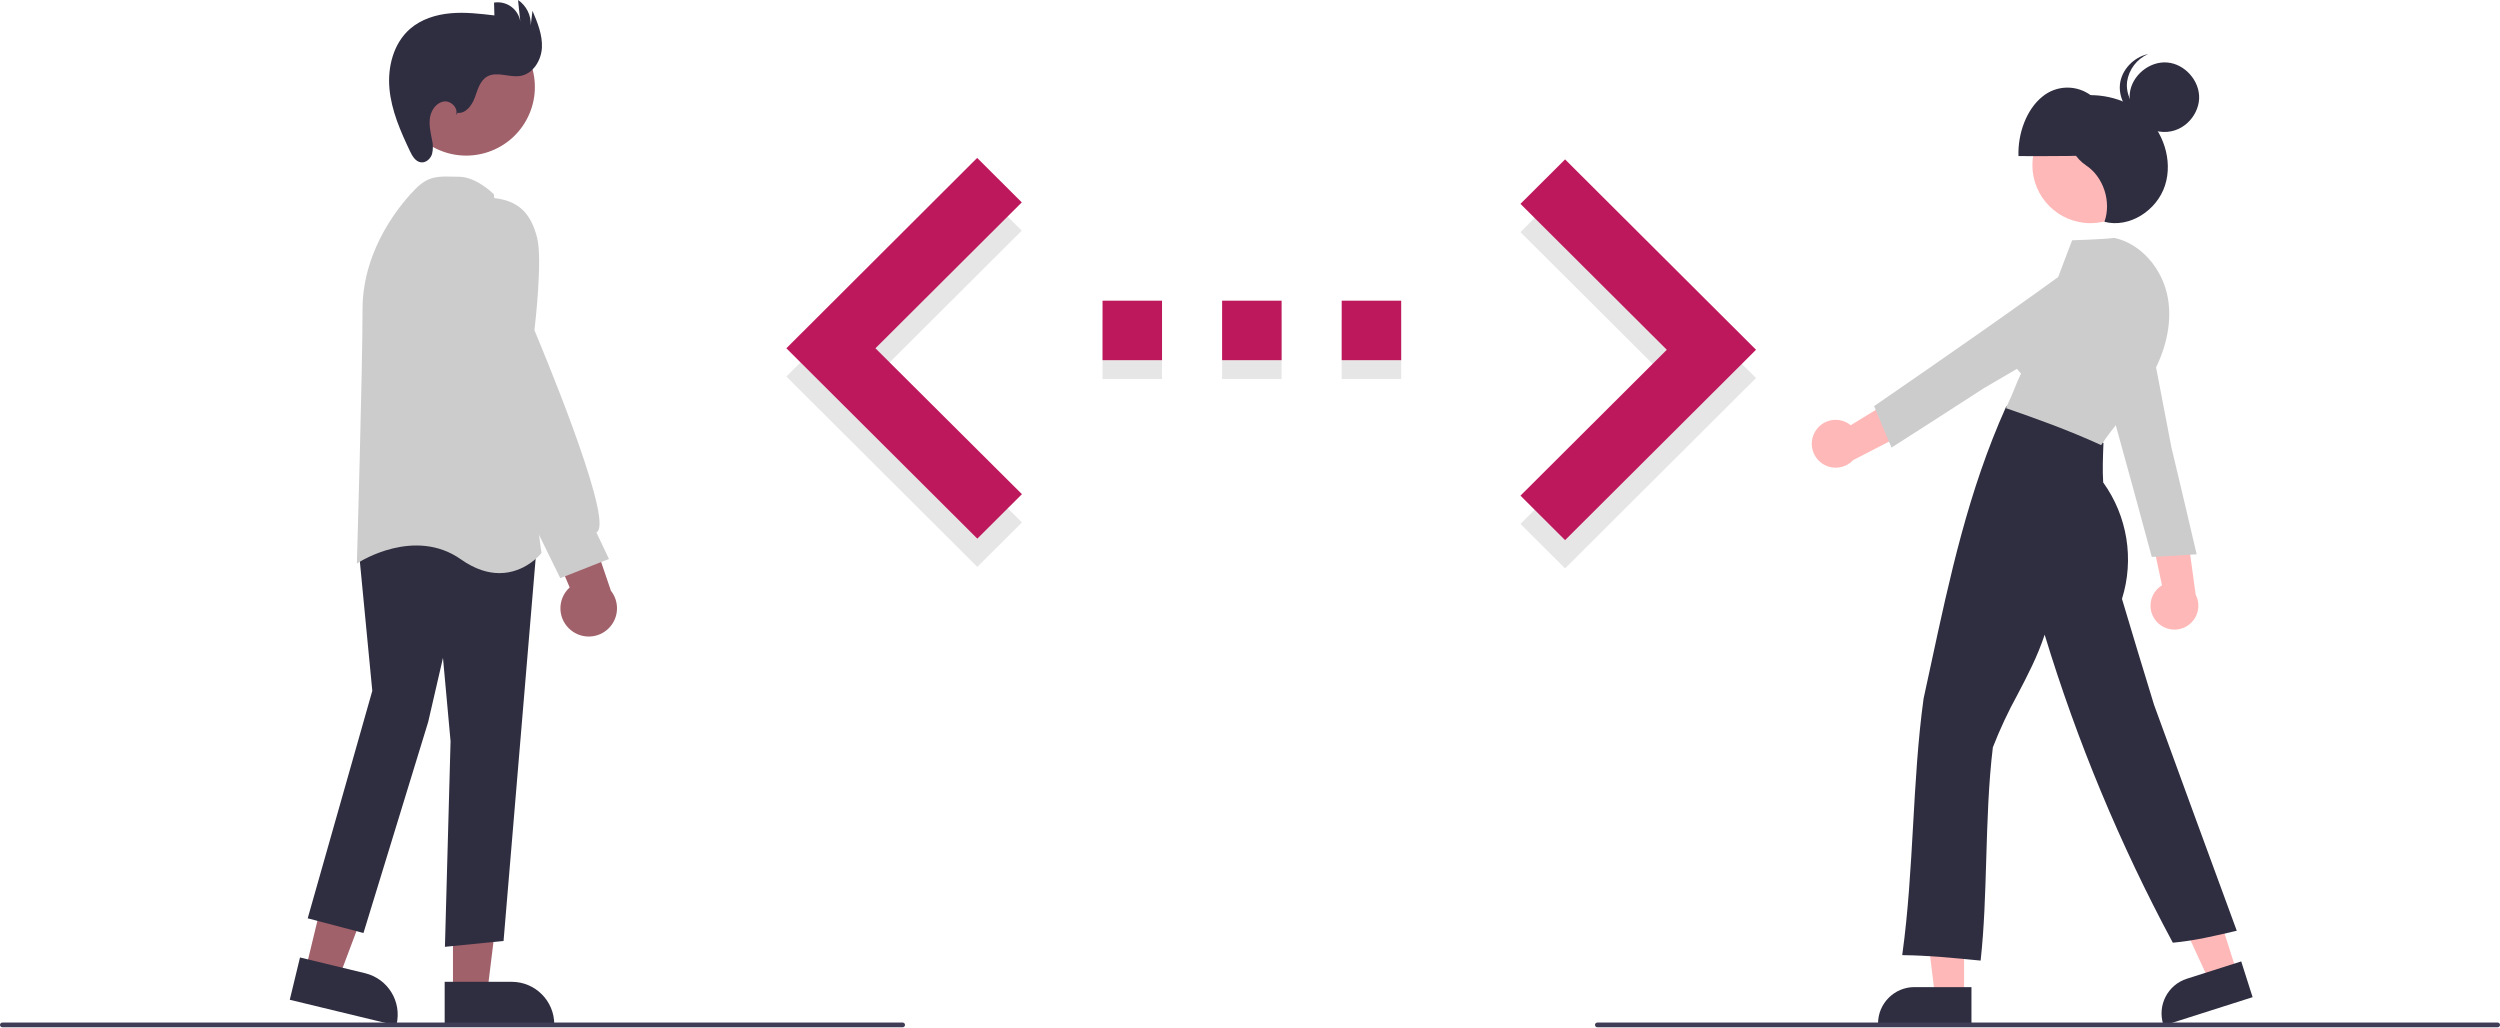
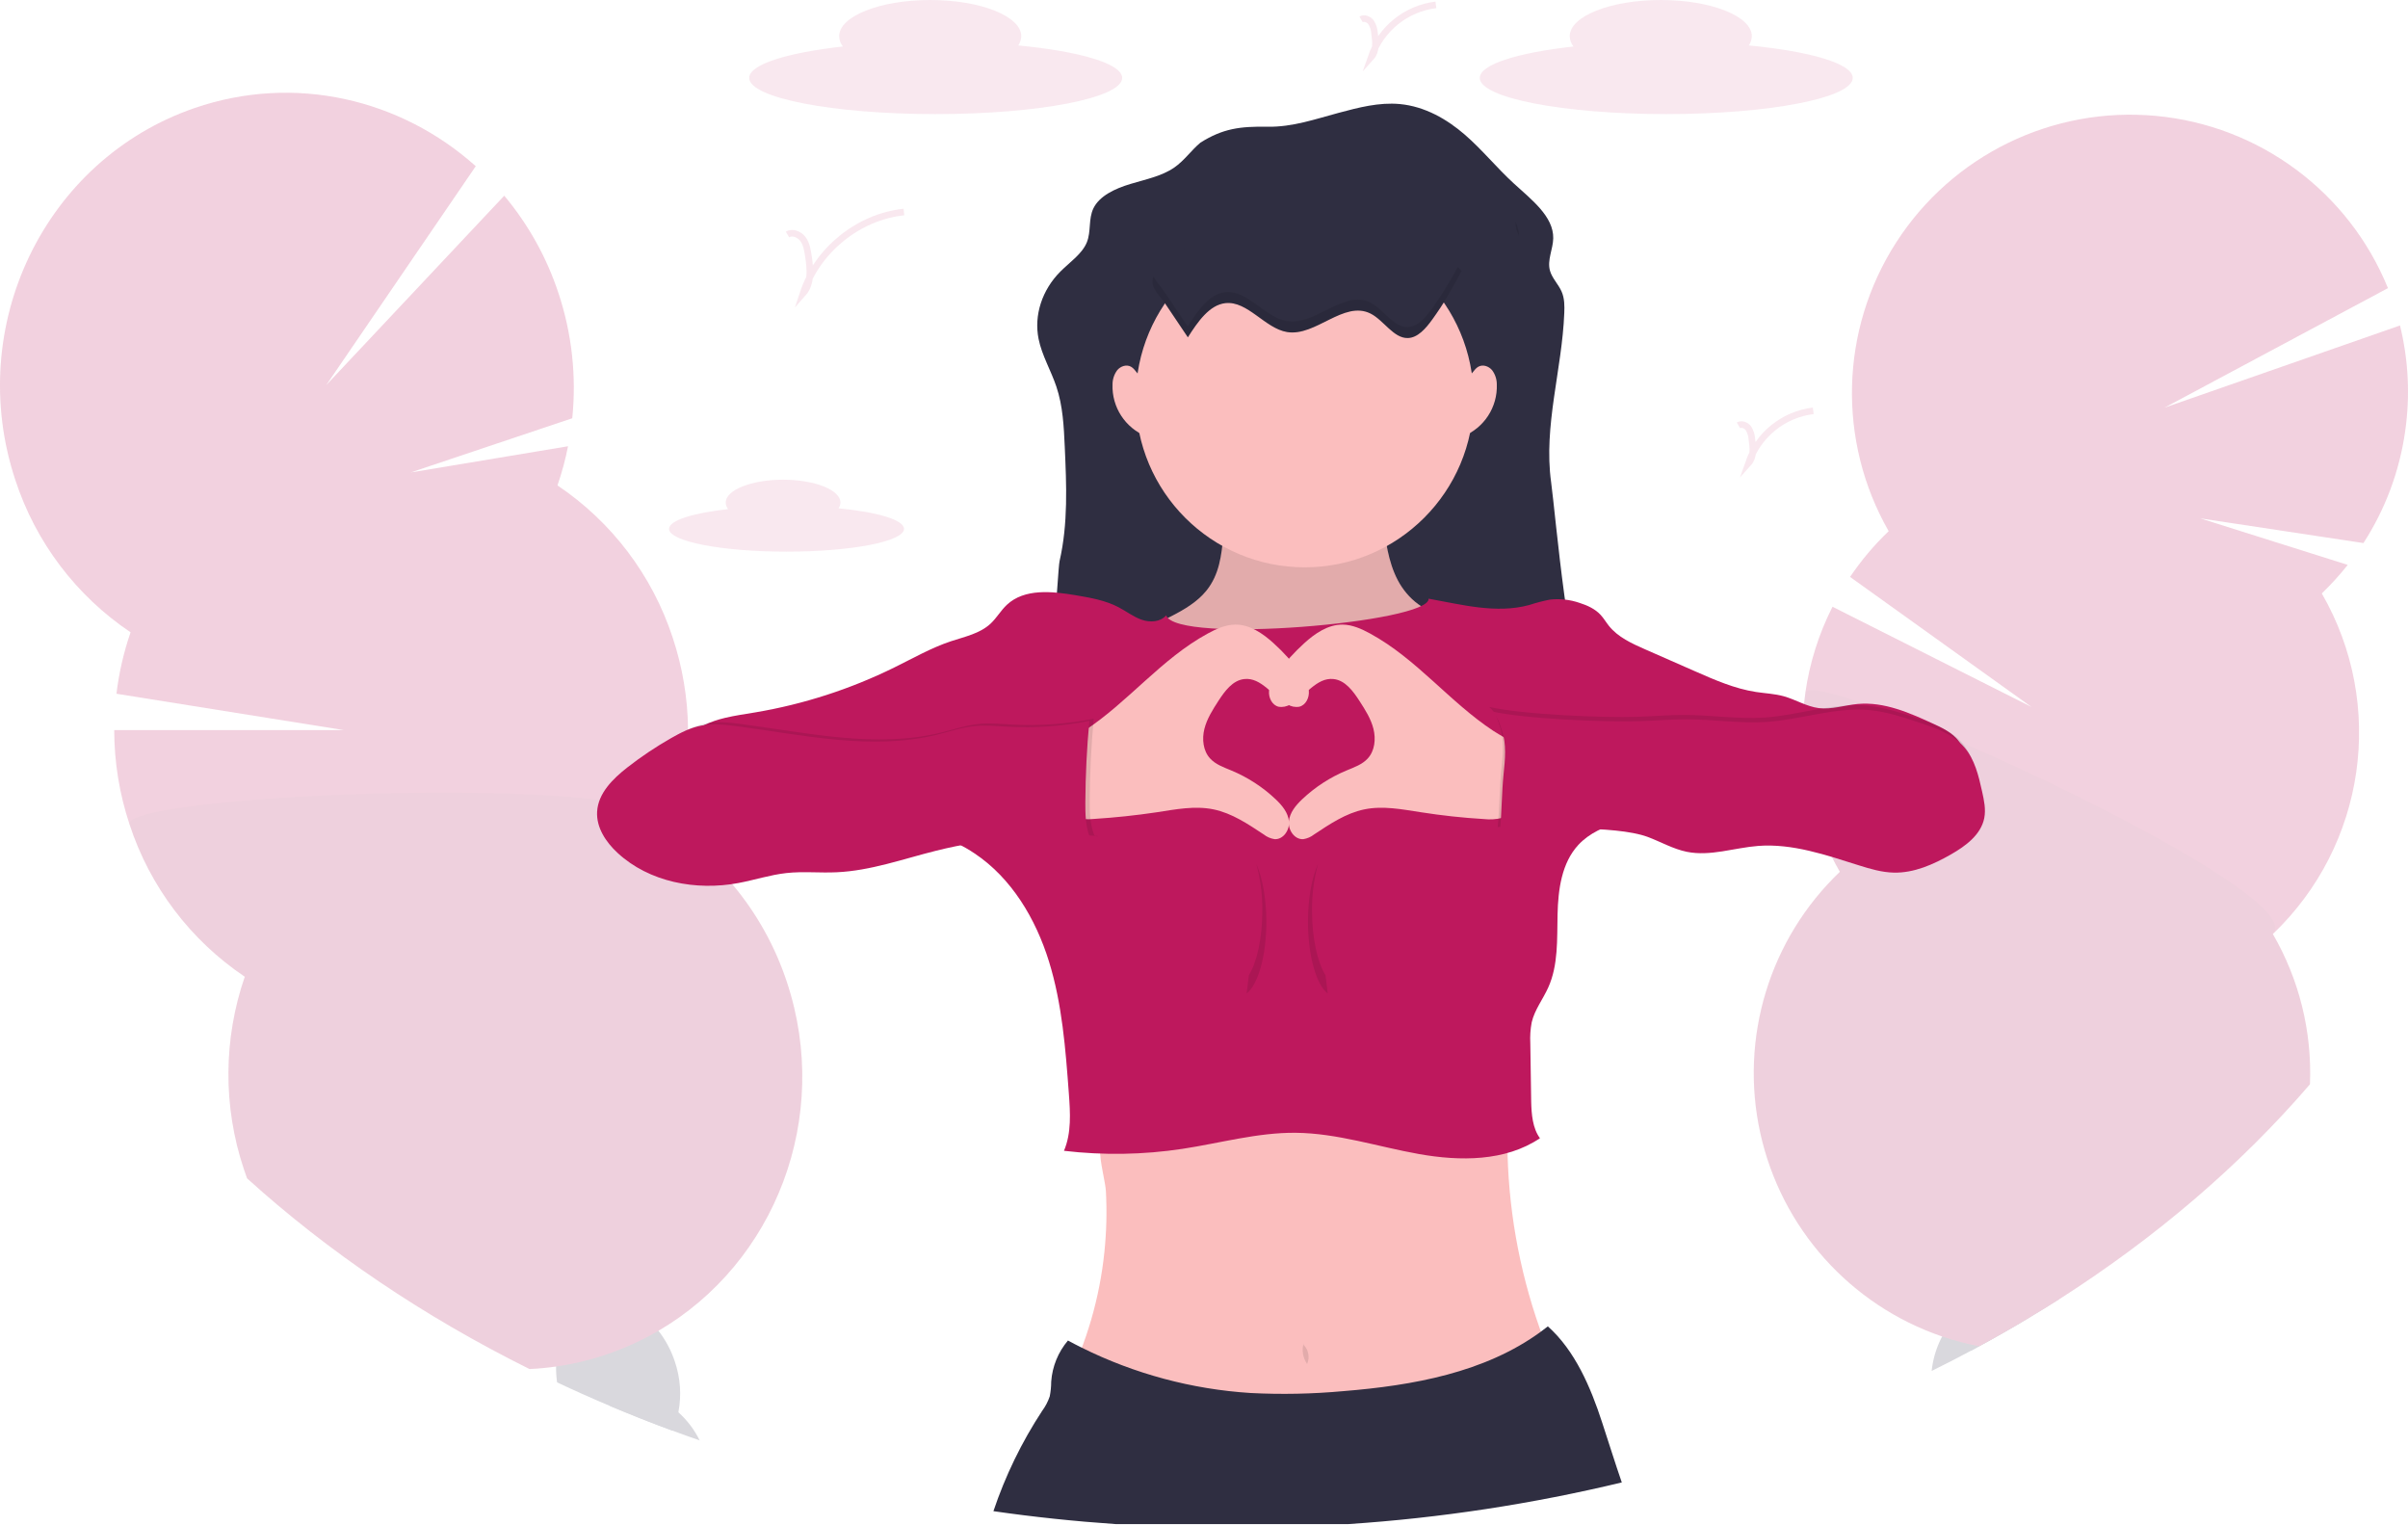
- <svg xmlns="http://www.w3.org/2000/svg" id="f9ae55aa-a8fc-493f-a8cf-427e7f8bb0a0" data-name="Layer 1" width="1058" height="434.745" viewBox="0 0 1058 434.745">
-   <polygon points="643.457 221.721 705.39 159.977 643.457 98.233 662.339 79.414 743.154 159.977 662.339 240.54 643.457 221.721 643.457 221.721" fill="#e6e6e6" style="isolation:isolate" />
-   <rect x="466.595" y="135.207" width="25.176" height="25.176" fill="#e6e6e6" style="isolation:isolate" />
-   <rect x="567.803" y="135.207" width="25.176" height="25.176" fill="#e6e6e6" style="isolation:isolate" />
-   <rect x="517.199" y="135.207" width="25.176" height="25.176" fill="#e6e6e6" style="isolation:isolate" />
-   <polygon points="432.482 221.092 370.486 159.348 432.419 97.604 413.537 78.785 332.785 159.348 413.6 239.911 432.482 221.092" fill="#e6e6e6" style="isolation:isolate" />
-   <polygon points="643.457 209.763 705.39 148.019 643.457 86.274 662.339 67.455 743.154 148.019 662.339 228.582 643.457 209.763 643.457 209.763" fill="#be185d" />
-   <path d="M537.595,385.051h25.176v-25.176H537.595Zm126.384-25.176h-25.176v25.176h25.176Zm-75.78,25.176h25.176v-25.176h-25.176Z" transform="translate(-71 -232.6273)" fill="#be185d" />
-   <polygon points="432.482 209.133 370.486 147.389 432.419 85.645 413.537 66.826 332.785 147.389 413.6 227.952 432.482 209.133" fill="#be185d" />
-   <polygon points="129.305 410.449 143.399 413.856 163.248 361.117 142.447 356.088 129.305 410.449" fill="#a0616a" />
-   <path d="M193.632,655.732l4.328-17.902,27.574,6.666a18.032,18.032,0,0,1,13.275,21.74l-.095.394Z" transform="translate(-71 -232.6273)" fill="#2f2e41" />
-   <polygon points="191.696 420.05 206.196 420.049 213.093 364.122 191.694 364.123 191.696 420.05" fill="#a0616a" />
-   <path d="M259.183,648.129l28.369-.001h.001A18.012,18.012,0,0,1,305.565,666.139v.406l-46.381.002Z" transform="translate(-71 -232.6273)" fill="#2f2e41" />
-   <path d="M259.294,633.325l2.384-87.007-3.211-35.281-6.266,27.151-27.379,89.285L201.218,621.261l27.336-96.27-5.937-61.748,17.058-10.965.23.042,58.279,10.742L284.105,630.844Z" transform="translate(-71 -232.6273)" fill="#2f2e41" />
-   <path d="M282.359,475.175c-4.693,0-10.182-1.512-16.292-5.825-19.551-13.798-42.863,1.045-43.096,1.195l-.947.616.033-1.128c.024-.804,2.365-80.712,2.365-106.425,0-26.565,17.332-45.962,22.644-51.274,5.214-5.215,9.601-5.099,15.155-4.955.957.024,1.954.051,3.004.051,7.258,0,14.314,6.973,14.61,7.269l.142.142.026.199,20.139,151.631-.154.195C299.895,466.986,293.282,475.175,282.359,475.175Z" transform="translate(-71 -232.6273)" fill="#ccc" />
-   <circle cx="268.308" cy="269.431" r="29.048" transform="translate(-167.8019 142.9959) rotate(-61.3368)" fill="#a0616a" />
-   <path d="M312.775,499.454a11.893,11.893,0,0,1-.69-18.223L295.589,442.32l21.599,3.975,12.354,36.341a11.957,11.957,0,0,1-16.767,16.818Z" transform="translate(-71 -232.6273)" fill="#a0616a" />
-   <path d="M308.103,477.304l-29.807-60.807-13.07-45.766.01-39.758c.029-.157,3.102-15.622,14.49-14.553,10.327,1,15.888,6.05,18.597,16.884,2.301,9.204-.846,36.51-1.151,39.086,1.998,4.738,31.976,76.164,27.013,84.766a2.184,2.184,0,0,1-.785.813l5.312,11.215Z" transform="translate(-71 -232.6273)" fill="#ccc" />
-   <path d="M264.593,280.374c3.482.453,6.109-3.11,7.327-6.403s2.147-7.128,5.174-8.907c4.136-2.43,9.428.493,14.158-.309,5.342-.906,8.815-6.567,9.087-11.978s-1.881-10.615-3.994-15.604l-.738,6.2a12.295,12.295,0,0,0-5.373-10.747l.951,9.098a9.656,9.656,0,0,0-11.108-7.99l.15,5.421c-6.17-.734-12.393-1.468-18.581-.909s-12.419,2.517-17.109,6.592c-7.015,6.096-9.577,16.133-8.717,25.387s4.68,17.947,8.661,26.345c1.002,2.113,2.387,4.497,4.71,4.766,2.087.242,3.997-1.503,4.645-3.501a12.69,12.69,0,0,0-.056-6.234c-.587-3.119-1.327-6.307-.775-9.433s2.8-6.214,5.951-6.597,6.375,3.218,4.86,6.007Z" transform="translate(-71 -232.6273)" fill="#2f2e41" />
-   <path d="M983.591,495.58a10.056,10.056,0,0,1,2.359-15.238l-7.434-34.953,17.29,6.774,4.409,32.153a10.11,10.11,0,0,1-16.623,11.263Z" transform="translate(-71 -232.6273)" fill="#ffb8b8" />
-   <path d="M981.628,468.308l-.093-.343c-9.347-34.571-19.008-70.308-30.804-109.219l-.077-.255.26-.152c6.575-3.837,16.457-3.581,22.986.594a17.15,17.15,0,0,1,7.444,18.191l8.603,44.857c3.498,14.663,7.118,29.84,10.577,44.806l.098.424-.536.034c-6.299.401-12.807.815-18.021,1.044Z" transform="translate(-71 -232.6273)" fill="#ccc" />
-   <polygon points="831.194 421.744 818.934 421.744 813.1 374.457 831.194 374.457 831.194 421.744" fill="#ffb8b8" />
-   <path d="M905.321,666.256H865.79v-.5a15.404,15.404,0,0,1,15.387-15.387h24.144Z" transform="translate(-71 -232.6273)" fill="#2f2e41" />
-   <polygon points="946.719 411.631 935.037 415.353 915.121 372.069 932.362 366.575 946.719 411.631" fill="#ffb8b8" />
-   <path d="M986.641,666.634l-.152-.477a15.404,15.404,0,0,1,9.989-19.332l23.004-7.33,4.823,15.137Z" transform="translate(-71 -232.6273)" fill="#2f2e41" />
-   <circle cx="884.667" cy="69.876" r="24.561" fill="#ffb8b8" />
-   <path d="M966.694,297.952c.14-9.906-4.006-19.717-10.417-24.65a16.649,16.649,0,0,0-21.132.373c-6.311,5.157-10.263,15.112-9.928,25.009C939.358,298.725,953.499,298.765,966.694,297.952Z" transform="translate(-71 -232.6273)" fill="#2f2e41" />
-   <path d="M909.193,639.15l-.492-.048c-10.666-1.047-21.695-2.128-32.118-2.252l-.567-.007.077-.562c2.469-17.886,3.516-36.479,4.529-54.462 1-17.756,2.033-36.116,4.441-53.553,1.019-4.669,2.011-9.283,3-13.88,8.186-38.043,15.917-73.977,31.877-109.546l.151-.336.365.044c14.974,1.812,29.363,7.275,40.515,15.383l.216.157-.011.267c-.215,5.525-.438,11.236-.108,16.439a55.797,55.797,0,0,1,7.954,49.283c4.391,14.675,8.931,29.845,13.563,44.81,11.249,30.838,22.888,62.751,34.82,95.101l.196.53-.551.129c-8.585,2.016-17.44,4.094-26.177,4.9l-.33.03-.157-.292A712.851,712.851,0,0,1,936.3,501.23c-2.981,9.092-7.276,17.299-11.437,25.249A189.022,189.022,0,0,0,914.381,548.881c-1.842,15.121-2.33,31.504-2.802,47.347-.447,14.979-.868,29.128-2.331,42.432Z" transform="translate(-71 -232.6273)" fill="#2f2e41" />
-   <path d="M947.282,273.756c10.646-2.294,22.422-.112,30.783,7.071s12.606,19.609,9.172,30.266-15.096,18.155-25.64,15.403c3.02-8.512-.379-18.963-7.762-23.867C945.078,296.815,942.668,282.933,947.282,273.756Z" transform="translate(-71 -232.6273)" fill="#2f2e41" />
-   <path d="M960.207,420.999l-.389-.177c-13.581-6.196-26.898-10.951-39.376-15.289l-.383-.083-.001-1.109.248.086c.052-.115.111-.246.17-.376.17-.377.287-.634.386-.804l-.003-.001c1.04-2.12,1.867-4.168,2.667-6.149.825-2.044,1.677-4.155,2.778-6.389a19.356,19.356,0,0,1-4.276-20.829c2.756-6.533,9.784-11.621,17.168-12.465,2.706-7.449,8.735-23.1,8.735-23.1s12.678-.348,17.777-.995l.086-.011.084.019c11.131,2.439,20.424,12.972,22.598,25.614,1.835,10.67-.952,22.875-7.847,34.366a148.04,148.04,0,0,1-11.709,16.089c-3.106,3.884-6.04,7.552-8.476,11.246Z" transform="translate(-71 -232.6273)" fill="#ccc" />
-   <path d="M984.292,290.493v0Z" transform="translate(-71 -232.6273)" fill="#2f2e41" />
-   <path d="M984.791,288.311c-7.452-1.112-13.304-8.73-12.457-16.218s8.253-13.605,15.765-13.025,13.89,7.764,13.576,15.293S994.306,289.731,984.791,288.311Z" transform="translate(-71 -232.6273)" fill="#2f2e41" />
-   <path d="M983.627,283.456c-7.452-1.112-13.304-8.73-12.457-16.218a15.241,15.241,0,0,1,8.882-11.734c-6.01,1.315-11.182,6.552-11.882,12.734-.847,7.487,5.004,15.105,12.457,16.218a14.208,14.208,0,0,0,8.172-1.143A14.504,14.504,0,0,1,983.627,283.456Z" transform="translate(-71 -232.6273)" fill="#2f2e41" />
-   <path d="M839.069,415.433a10.056,10.056,0,0,1,15.153-2.853l30.479-18.655-.626,18.559-28.847,14.87a10.11,10.11,0,0,1-16.158-11.921Z" transform="translate(-71 -232.6273)" fill="#ffb8b8" />
-   <path d="M864.128,404.495l.293-.202c29.481-20.331,59.957-41.348,92.715-65.434l.215-.158.23.195c5.808,4.921,8.86,14.323,7.099,21.87A17.15,17.15,0,0,1,950.008,373.846l-39.428,23.057c-12.66,8.183-25.764,16.653-38.721,24.902l-.367.234-.211-.494c-2.477-5.806-5.036-11.804-6.988-16.644Z" transform="translate(-71 -232.6273)" fill="#ccc" />
-   <path d="M453,667.373H72a1,1,0,0,1,0-2H453a1,1,0,1,1,0,2Z" transform="translate(-71 -232.6273)" fill="#3f3d56" />
-   <path d="M1128,667.373H747a1,1,0,0,1,0-2h381a1,1,0,0,1,0,2Z" transform="translate(-71 -232.6273)" fill="#3f3d56" />
+ <svg xmlns="http://www.w3.org/2000/svg" id="b762e2c5-0937-4f80-86de-8fcef6019b76" data-name="Layer 1" width="1097.59" height="694.62" viewBox="0 0 1097.59 694.62">
+   <g opacity="0.2">
+     <path d="M976.46,703q-11.34,6.83-23.13,13.23c-1.22.66-2.44,1.32-3.66,2q-8.86,4.75-18,9.24.07-.72.18-1.44a43.59,43.59,0,0,1,4.58-14.22,35.82,35.82,0,0,1,3.9-6c5.95-7.43,14.21-11.58,22.65-10.37A22,22,0,0,1,976.46,703Z" transform="translate(-51.21 -102.69)" fill="#3f3d56" />
+     <path d="M990.32,691.63c-.15,1.07-.34,2.12-.57,3.16Q983.2,699,976.46,703q-11.34,6.83-23.13,13.23c-1.22.66-2.44,1.32-3.66,2a24.36,24.36,0,0,1-4-3.69,31,31,0,0,1-5.31-8.69,43.32,43.32,0,0,1,6-41.93c6-7.43,14.21-11.58,22.65-10.37s15.2,7.52,18.82,16.32A41.79,41.79,0,0,1,990.32,691.63Z" transform="translate(-51.21 -102.69)" fill="#3f3d56" />
+     <ellipse cx="970.13" cy="645.93" rx="34.66" ry="26.48" transform="translate(141.57 1411.63) rotate(-81.82)" fill="#3f3d56" />
+     <path d="M1147.49,299.34a126.31,126.31,0,0,1-19,50.84l-74.4-11.26,67.24,21.21a128.68,128.68,0,0,1-11.83,13,126.84,126.84,0,0,1-22.3,155.22,126.22,126.22,0,0,1,16.91,68.48c-31.63,36.81-70.22,69.83-114.33,98Q983.2,699,976.46,703q-11.34,6.83-23.13,13.23c-2.59-.5-5.14-1.07-7.66-1.73-3.13-.79-6.2-1.71-9.21-2.73A126.83,126.83,0,0,1,889.84,500q-1.92-3.31-3.63-6.73h0c-.34-.66-.66-1.32-1-2a126.22,126.22,0,0,1-12.2-61.9l.15-2.21c.09-1.19.2-2.39.32-3.58.18-1.68.39-3.37.63-5.06l0-.16a125.93,125.93,0,0,1,12.38-39.15l90.71,45.68-82.71-59.28a127,127,0,0,1,17.6-20.84A126.83,126.83,0,1,1,1139.66,234l-101.87,54.49,107.36-37.47A126.47,126.47,0,0,1,1147.49,299.34Z" transform="translate(-51.21 -102.69)" fill="#be185d" />
+     <path d="M1104.08,596.79c-31.63,36.81-70.22,69.83-114.33,98Q983.2,699,976.46,703q-11.34,6.83-23.13,13.23c-2.59-.5-5.14-1.07-7.66-1.73-3.13-.79-6.2-1.71-9.21-2.73A126.83,126.83,0,0,1,889.84,500q-1.92-3.31-3.63-6.73h0c-.34-.66-.66-1.32-1-2a126.22,126.22,0,0,1-12.2-61.9l.15-2.21c.09-1.19.2-2.39.32-3.58.18-1.68.39-3.37.63-5.06l0-.16c.78-2.7,11.1-.43,26.82,5h0l3.32,1.18c3.48,1.25,7.19,2.63,11.09,4.14h0c8.51,3.28,17.91,7.15,27.83,11.43h0l.65.28h0l1.38.6h0c66.7,28.92,154.44,75.32,141.86,87.3A126.22,126.22,0,0,1,1104.08,596.79Z" transform="translate(-51.21 -102.69)" opacity="0.1" />
+   </g>
+   <g opacity="0.2">
+     <path d="M370.12,759.12q-6.3-2.18-12.51-4.48-14.46-5.32-28.47-11.25a20.79,20.79,0,0,1,6.35-3.52c8.33-2.86,17.48-.13,24.93,6.45A42.3,42.3,0,0,1,370.12,759.12Z" transform="translate(-51.21 -102.69)" fill="#3f3d56" />
+     <path d="M360.42,746.32a33.41,33.41,0,0,1-2.81,8.32q-14.46-5.32-28.47-11.25-12.19-5.13-24-10.71a45.51,45.51,0,0,1-.46-7.21,40.42,40.42,0,0,1,.8-7.48c2-9.83,7.66-17.66,16-20.52s17.48-.13,24.93,6.46a39.43,39.43,0,0,1,4.94,5.26,46.59,46.59,0,0,1,7.48,14.08A45.05,45.05,0,0,1,360.42,746.32Z" transform="translate(-51.21 -102.69)" fill="#3f3d56" />
+     <ellipse cx="318.87" cy="689.76" rx="27.32" ry="36.55" transform="translate(-244.25 25.48) rotate(-17.54)" fill="#3f3d56" />
+     <ellipse cx="304.81" cy="647.35" rx="27.32" ry="36.55" transform="matrix(0.95, -0.3, 0.3, 0.95, -232.13, 19.27)" fill="#3f3d56" />
+     <path d="M351.3,709.19q-4.17,2.44-8.56,4.57a129.57,129.57,0,0,1-14.53,6,127.24,127.24,0,0,1-13.81,3.91q-4.87,1.1-9.75,1.79-6.06.87-12.09,1.14c-48.32-24-91.7-53.36-128.72-86.89-.53-1.42-1-2.85-1.51-4.3a136.3,136.3,0,0,1,.46-87.6,133.67,133.67,0,0,1-52.52-69.38,136.77,136.77,0,0,1-7-43H208L104.29,418.85a136,136,0,0,1,6.44-28,133.61,133.61,0,0,1-52.52-69.37c-23.26-70.11,13.31-146,81.68-169.54,45.77-15.74,94.18-4,128.17,26.5l-68.15,99.76,81.14-86.32a135,135,0,0,1,24.72,44.42,136.59,136.59,0,0,1,6.28,57L238.42,318l71.7-11.93a135.2,135.2,0,0,1-4.81,17.84,133.65,133.65,0,0,1,52.52,69.37,136.8,136.8,0,0,1,7,41.84v.11c0,1.1,0,2.2,0,3.3,0,.47,0,.93,0,1.4a136,136,0,0,1-7.41,41,132,132,0,0,1,27,24.05c.2.22.39.44.57.67a134.83,134.83,0,0,1,24.91,44.65C430.37,612,404.46,678.2,351.3,709.19Z" transform="translate(-51.21 -102.69)" fill="#be185d" />
+     <path d="M351.3,709.19q-4.17,2.44-8.56,4.57a129.57,129.57,0,0,1-14.53,6,127.24,127.24,0,0,1-13.81,3.91q-4.87,1.1-9.75,1.79-6.06.87-12.09,1.14c-48.32-24-91.7-53.36-128.72-86.89-.53-1.42-1-2.85-1.51-4.3a136.3,136.3,0,0,1,.46-87.6,133.67,133.67,0,0,1-52.52-69.38c-3.59-10.82,146.12-19.55,214.31-11.18l1.59.2c20.7,2.67,33.41,7,31.2,13.41a132,132,0,0,1,27,24.05c.2.22.39.44.57.67a134.83,134.83,0,0,1,24.91,44.65C430.37,612,404.46,678.2,351.3,709.19Z" transform="translate(-51.21 -102.69)" opacity="0.1" />
+   </g>
+   <path d="M433.42,334.35a4.74,4.74,0,0,0,.86-2.64c0-5.75-11.71-10.4-26.15-10.4S382,326,382,331.71a5,5,0,0,0,1.07,3c-16.07,1.79-26.9,5.16-26.9,9,0,5.74,24,10.39,53.55,10.39s53.55-4.65,53.55-10.39C463.26,339.59,451.1,336.05,433.42,334.35Z" transform="translate(-51.21 -102.69)" fill="#be185d" opacity="0.1" />
+   <path d="M848.34,123.4a7.61,7.61,0,0,0,1.37-4.21c0-9.11-18.58-16.5-41.5-16.5s-41.5,7.39-41.5,16.5a7.81,7.81,0,0,0,1.71,4.69c-25.52,2.85-42.71,8.19-42.71,14.31,0,9.11,38,16.5,85,16.5s85-7.39,85-16.5C895.71,131.7,876.4,126.09,848.34,123.4Z" transform="translate(-51.21 -102.69)" fill="#be185d" opacity="0.1" />
+   <path d="M515.34,123.4a7.61,7.61,0,0,0,1.37-4.21c0-9.11-18.58-16.5-41.5-16.5s-41.5,7.39-41.5,16.5a7.81,7.81,0,0,0,1.71,4.69c-25.52,2.85-42.71,8.19-42.71,14.31,0,9.11,38.05,16.5,85,16.5s85-7.39,85-16.5C562.71,131.7,543.4,126.09,515.34,123.4Z" transform="translate(-51.21 -102.69)" fill="#be185d" opacity="0.1" />
+   <path d="M410.13,209.54c2.34-1.35,5.48-.06,7.08,2.11s2.06,5,2.46,7.63c.89,5.91,1.53,12.7-2.45,17.16,6.51-19.77,25.26-34.92,46-37.13" transform="translate(-51.21 -102.69)" fill="none" stroke="#be185d" stroke-miterlimit="10" stroke-width="3" opacity="0.1" />
+   <path d="M671.6,111.52c1.5-.87,3.53,0,4.56,1.35a10.7,10.7,0,0,1,1.57,4.91c.57,3.8,1,8.16-1.57,11a35.86,35.86,0,0,1,29.55-23.87" transform="translate(-51.21 -102.69)" fill="none" stroke="#be185d" stroke-miterlimit="10" stroke-width="3" opacity="0.1" />
+   <path d="M843.6,296.52c1.5-.87,3.53,0,4.56,1.35a10.7,10.7,0,0,1,1.57,4.91c.57,3.8,1,8.16-1.57,11a35.86,35.86,0,0,1,29.55-23.87" transform="translate(-51.21 -102.69)" fill="none" stroke="#be185d" stroke-miterlimit="10" stroke-width="3" opacity="0.1" />
+   <path d="M598.39,167.68c-4.28,3.58-7.3,8.17-12,11.4-5.66,3.9-13.09,5.38-20,7.47s-14,5.37-16.78,11.06c-2.36,4.87-1,10.52-3,15.5-2.15,5.29-7.73,9-12,13.27-8.44,8.42-12.19,20-10,30.8,1.51,7.47,5.64,14.37,8.09,21.66,3,8.92,3.42,18.27,3.84,27.52.78,17.37,1.55,34.91-2.36,52-1,4.29-3.7,69.52-8.93,69.39,13.88-1.19,27.84-1.32,41.79-1.46l209-2c-9.63-12.6-15.78-87.06-17.82-101.91-3.52-25.6,5-51.23,6-77,.14-3.32.14-6.73-1.23-9.85-1.44-3.27-4.32-6.06-5.28-9.45-1.38-4.85,1.39-9.82,1.48-14.8.18-10-10-17.67-18.07-25.08-7.78-7.13-14.25-15.23-22.28-22.18s-18.12-12.84-29.6-13.91c-9.43-.87-18.8,1.58-27.83,4-10.77,2.88-21,6.52-32.43,6.34C616.37,160.23,608.6,161.28,598.39,167.68Z" transform="translate(-51.21 -102.69)" fill="#2f2e41" />
+   <g opacity="0.1">
+     <path d="M742.35,207.07a13.94,13.94,0,0,0,1.26,3.14A18.46,18.46,0,0,0,742,203.7,12,12,0,0,0,742.35,207.07Z" transform="translate(-51.21 -102.69)" />
+     <path d="M539.66,367.64l-1.16.1A5.45,5.45,0,0,0,539.66,367.64Z" transform="translate(-51.21 -102.69)" />
+   </g>
+   <path d="M756.69,728a8.81,8.81,0,0,1-4.4,1.79c-25.57,5.25-51.37,9.73-77.44,11.15-23,1.26-46.07.13-69.08-1s-46-2.27-68.46-6.92a174.48,174.48,0,0,0,17.3-59.81,176.59,176.59,0,0,0,.69-27.5,30.75,30.75,0,0,0-.4-3.29c-1.07-6.58-3.71-16.11-1.31-20.87,3.08-6.12,14.91-6.32,20.69-7.46,9.82-1.93,19.69-3.54,29.6-4.89,39.33-5.35,79.06-6.57,118.69-7.76,5.32-.16,11.66.2,14.43,4.75,1.55,2.55,1.47,5.73,1.39,8.72q-.27,9.71.19,19.42A259.76,259.76,0,0,0,756.76,718C758.08,721.27,759.29,725.55,756.69,728Z" transform="translate(-51.21 -102.69)" fill="#fbbebe" />
+   <path d="M601.09,371.89c-4.18,5.15-10.07,8.61-16,11.65a199.86,199.86,0,0,1-21.85,9.68c-1.51,2.29-.31,5.33,1,7.77,11.73,22.78,27.43,45.42,51.11,55.21,12.15,5,25.48,6.25,38.58,7.42,4.08.36,8.24.72,12.22-.26s7.68-3.35,11-5.86a102.61,102.61,0,0,0,39.72-67.73c.32-2.39.32-5.32-1.73-6.6-1.25-.77-2.84-.62-4.31-.61-9.59.1-18.09-7-22.52-15.49s-5.61-18.28-6.7-27.81c0-.21-56.38-1.4-61.47-1.44-7.94-.07-10.56.86-11.33,9C608,355.8,607,364.57,601.09,371.89Z" transform="translate(-51.21 -102.69)" fill="#fbbebe" />
+   <path d="M601.09,371.89c-4.18,5.15-10.07,8.61-16,11.65a199.86,199.86,0,0,1-21.85,9.68c-1.51,2.29-.31,5.33,1,7.77,11.73,22.78,27.43,45.42,51.11,55.21,12.15,5,25.48,6.25,38.58,7.42,4.08.36,8.24.72,12.22-.26s7.68-3.35,11-5.86a102.61,102.61,0,0,0,39.72-67.73c.32-2.39.32-5.32-1.73-6.6-1.25-.77-2.84-.62-4.31-.61-9.59.1-18.09-7-22.52-15.49s-5.61-18.28-6.7-27.81c0-.21-56.38-1.4-61.47-1.44-7.94-.07-10.56.86-11.33,9C608,355.8,607,364.57,601.09,371.89Z" transform="translate(-51.21 -102.69)" opacity="0.1" />
+   <circle cx="594.69" cy="181.55" r="77" fill="#fbbebe" />
+   <path d="M702.37,375.53c.85,10.8-115.22,20.91-119.6,7.59-2.6,3.07-7.37,3.32-11.17,2s-7-3.86-10.6-5.73c-6-3.13-12.76-4.29-19.41-5.42-10.83-1.83-23.41-3.17-31.43,4.34-2.77,2.59-4.66,6-7.44,8.6-4.86,4.52-11.73,5.93-18,8-9.05,3-17.39,7.8-25.94,12a229.85,229.85,0,0,1-63.19,20.42c-4.67.79-9.37,1.43-14,2.54-6.5,1.56-13,4.23-17.43,9.24,5.18,6.62,12.62,10.23,20.61,12.84l77.1,25.2c11.6,3.79,23.38,7.66,33.53,14.45,16.91,11.28,27.91,29.82,33.93,49.23s7.57,39.89,9.07,60.16c.65,8.81,1.24,18-2.22,26.16a202.47,202.47,0,0,0,54-.89c17.21-2.62,34.23-7.48,51.64-7.32,19,.19,37.41,6.35,56.14,9.68s39.4,3.43,55.18-7.2c-3.36-4.53-3.87-11-4-16.62l-.4-26.63a39.52,39.52,0,0,1,.64-9.6c1.34-5.7,5.11-10.48,7.52-15.81,4.65-10.29,4-22.05,4.26-33.34S763,496,770.63,487.74c5-5.39,12-8.45,19.1-10.34,12.14-3.24,24.84-3.45,37.38-4.34a334.68,334.68,0,0,0,118-30.73c-2.22-4.69-7.38-7.35-12.09-9.53-11.14-5.15-22.94-10.43-35.16-9.28-5.91.56-11.76,2.62-17.65,1.87-5.58-.72-10.52-3.88-15.94-5.39-4.11-1.14-8.41-1.31-12.63-1.95-9.74-1.49-18.88-5.5-27.89-9.47l-22.76-10c-6-2.65-12.25-5.48-16.37-10.6-1.34-1.67-2.42-3.55-3.88-5.12-2.51-2.69-6-4.28-9.49-5.39a30.74,30.74,0,0,0-13.67-1.5,80.36,80.36,0,0,0-9.35,2.45C733.19,382.48,717.67,378.26,702.37,375.53Z" transform="translate(-51.21 -102.69)" fill="#be185d" />
+   <path d="M790.44,778.28a744.85,744.85,0,0,1-124.8,19h-.07l-105.61,0h-.06q-28.35-1.93-55.88-5.9a198.58,198.58,0,0,1,22.21-45.7,23.93,23.93,0,0,0,3.46-6.62,34.86,34.86,0,0,0,.67-6.71A32.49,32.49,0,0,1,538,713.61q3.12,1.7,6.3,3.27a201.68,201.68,0,0,0,76.94,20.65,296.28,296.28,0,0,0,42.23-.85c31.66-2.55,64.58-8.43,90.08-27.1,1.07-.78,2.13-1.59,3.18-2.42,12.39,11,19.56,27.86,24.69,43.62C784.47,760,787.29,769.2,790.44,778.28Z" transform="translate(-51.21 -102.69)" fill="#2f2e41" />
+   <path d="M645.48,714.66a11.07,11.07,0,0,0,1.52,9.63,7.79,7.79,0,0,0-1.62-8.72Z" transform="translate(-51.21 -102.69)" opacity="0.1" />
+   <path d="M601.73,391.4c3.88-2.12,8.07-4,12.49-4.06,6.64-.06,12.58,4,17.5,8.48A89.62,89.62,0,0,1,644,409.44c1.8,2.45,3.52,5.14,3.79,8.17s-1.39,6.44-4.35,7.16a7.67,7.67,0,0,1-5.39-1.09c-6.84-3.76-11.91-12.37-19.67-11.53-5.32.57-8.92,5.52-11.83,10-2.59,4-5.21,8.11-6.37,12.73s-.6,10,2.62,13.48c2.5,2.73,6.15,4,9.56,5.42A66.63,66.63,0,0,1,632.73,467c2.87,2.74,5.6,6,6,10s-2.63,8.4-6.59,8.12a10.55,10.55,0,0,1-4.89-2.13c-7.16-4.73-14.47-9.69-22.87-11.43-8.55-1.77-17.38,0-26,1.32Q564.2,475,549.88,475.9a23.83,23.83,0,0,1-8.47-.55c-9.44-2.92-12.19-14.93-11.09-23.61,1.17-9.28,8-11.39,15.14-16C565.54,422.6,580.44,403,601.73,391.4Z" transform="translate(-51.21 -102.69)" fill="#fbbebe" />
+   <path d="M675.7,391.4c-3.89-2.12-8.07-4-12.5-4.06-6.64-.06-12.58,4-17.5,8.48a89.62,89.62,0,0,0-12.27,13.62c-1.79,2.45-3.51,5.14-3.78,8.17s1.38,6.44,4.34,7.16a7.7,7.7,0,0,0,5.4-1.09c6.84-3.76,11.91-12.37,19.66-11.53,5.33.57,8.93,5.52,11.83,10,2.59,4,5.22,8.11,6.37,12.73s.6,10-2.62,13.48c-2.49,2.73-6.15,4-9.56,5.42A66.75,66.75,0,0,0,644.69,467c-2.87,2.74-5.59,6-6,10s2.63,8.4,6.59,8.12a10.51,10.51,0,0,0,4.89-2.13c7.16-4.73,14.47-9.69,22.87-11.43,8.55-1.77,17.38,0,26,1.32,9.43,1.48,18.94,2.51,28.47,3.08a23.89,23.89,0,0,0,8.48-.55c9.43-2.92,12.18-14.93,11.09-23.61-1.18-9.28-8-11.39-15.15-16C711.89,422.6,697,403,675.7,391.4Z" transform="translate(-51.21 -102.69)" fill="#fbbebe" />
+   <path d="M592.66,256.42c4.48-7.08,9.8-14.76,17.07-15.58,10.15-1.15,18.08,11.54,28.18,13.18,13,2.12,25.78-14.52,38-8.44,6,3,10.48,11.32,17,11.16,4.51-.1,8.18-4.33,11.17-8.48a158.2,158.2,0,0,0,13.35-22.12c-12.41-14.23-30.46-17.48-47.31-20.07l-28.33-4.35c-6.82-1.05-13.76-2.09-20.54-.64-6.13,1.31-11.85,4.61-17.4,8.08-6.62,4.16-22.19,10.84-26.25,18.58-2.83,5.37,1.06,7.87,4.71,13.28Q587.46,248.72,592.66,256.42Z" transform="translate(-51.21 -102.69)" fill="#2f2e41" />
+   <path d="M549.75,430.22a149,149,0,0,1-37.35,2.66c-4.91-.26-9.84-.77-14.73-.31-5.9.56-11.57,2.51-17.32,3.93-29.79,7.33-60.92.17-91.33-3.85-5.37-.71-10.86-1.32-16.18-.28-4.87.95-9.37,3.23-13.68,5.68a165.25,165.25,0,0,0-20,13.39c-6.63,5.18-13.32,11.78-13.78,20.17-.4,7.22,4,13.87,9.33,18.78,14.4,13.33,35.78,17.34,55.06,13.73,7.33-1.37,14.48-3.73,21.89-4.55,7.59-.84,15.26,0,22.89-.36,15.5-.69,30.34-6.08,45.39-9.83a218.63,218.63,0,0,1,71.94-5.64,1.55,1.55,0,0,1-2.13-1.09c-1.77-4.88-1.86-10.19-1.83-15.38C548,454.68,548.59,442.76,549.75,430.22Z" transform="translate(-51.21 -102.69)" opacity="0.1" />
+   <path d="M547.75,431.22a149,149,0,0,1-37.35,2.66c-4.91-.26-9.84-.77-14.73-.31-5.9.56-11.57,2.51-17.32,3.93-29.79,7.33-60.92.17-91.33-3.85-5.37-.71-10.86-1.32-16.18-.28-4.87.95-9.37,3.23-13.68,5.68a165.25,165.25,0,0,0-20,13.39c-6.63,5.18-13.32,11.78-13.78,20.17-.4,7.22,4,13.87,9.33,18.78,14.4,13.33,35.78,17.34,55.06,13.73,7.33-1.37,14.48-3.73,21.89-4.55,7.59-.84,15.26,0,22.89-.36,15.5-.69,30.34-6.08,45.39-9.83a218.63,218.63,0,0,1,71.94-5.64,1.55,1.55,0,0,1-2.13-1.09c-1.77-4.88-1.86-10.19-1.83-15.38C546,455.68,546.59,443.76,547.75,431.22Z" transform="translate(-51.21 -102.69)" fill="#be185d" />
+   <path d="M730,424.87c15.24,3.47,51.92,5,67.54,4.48,7.13-.22,14.24-.86,21.37-.84,12.22,0,24.42,2,36.61,1.19,15.75-1.08,31.22-6.87,46.93-5.38,7.72.74,15.15,3.2,22.51,5.66s15.38,5.24,20.56,11.22c4.8,5.54,6.55,13,8.14,20.16.89,4,1.78,8.13,1,12.14-1.49,7.61-8.5,12.76-15.23,16.6-8,4.56-16.78,8.48-26,8.27-5.47-.12-10.79-1.7-16-3.34-14.93-4.69-30.19-10-45.79-8.83-10.91.84-21.81,4.86-32.54,2.69-6.31-1.28-12-4.62-18-6.84-14.62-5.35-51.73-3.93-67.23-2.45.9-8.71.79-17.49,1.69-26.21.7-6.67,1.37-13.58-.77-19.94C733.45,429.64,733,427.57,730,424.87Z" transform="translate(-51.21 -102.69)" opacity="0.1" />
+   <path d="M731,426.87c15.24,3.47,51.92,5,67.54,4.48,7.13-.22,14.24-.86,21.37-.84,12.22,0,24.42,2,36.61,1.19,15.75-1.08,31.22-6.87,46.93-5.38,7.72.74,15.15,3.2,22.51,5.66s15.38,5.24,20.56,11.22c4.8,5.54,6.55,13,8.14,20.16.89,4,1.78,8.13,1,12.14-1.49,7.61-8.5,12.76-15.23,16.6-8,4.56-16.78,8.48-26,8.27-5.47-.12-10.79-1.7-16-3.34-14.93-4.69-30.19-10-45.79-8.83-10.91.84-21.81,4.86-32.54,2.69-6.31-1.28-12-4.62-18-6.84-14.62-5.35-51.73-3.93-67.23-2.45.9-8.71.79-17.49,1.69-26.21.7-6.67,1.37-13.58-.77-19.94C734.45,431.64,734,429.57,731,426.87Z" transform="translate(-51.21 -102.69)" fill="#be185d" />
+   <path d="M572.11,274.59c-2.34-.61-3.24-3.57-5.35-4.76s-4.75-.25-6.27,1.52a10.82,10.82,0,0,0-2.18,6.5,24.58,24.58,0,0,0,15.4,23.72,100.19,100.19,0,0,1-2.4-27.78Z" transform="translate(-51.21 -102.69)" fill="#fbbebe" />
+   <path d="M719.68,274.59c2.34-.61,3.23-3.57,5.34-4.76s4.75-.25,6.27,1.52a10.75,10.75,0,0,1,2.18,6.5,24.58,24.58,0,0,1-15.4,23.72,100.19,100.19,0,0,0,2.4-27.78Z" transform="translate(-51.21 -102.69)" fill="#fbbebe" />
+   <g opacity="0.1">
+     <path d="M623.83,496.34a77.76,77.76,0,0,1,2.75,21.4c0,12.57-2.47,23.54-6.15,29.43-.31,2.8-.66,5.58-1,8.31,5.19-4,9-17.14,9-32.74C628.39,512.08,626.61,502.57,623.83,496.34Z" transform="translate(-51.21 -102.69)" />
+   </g>
+   <g opacity="0.1">
+     <path d="M652,496.34a77.73,77.73,0,0,0-2.76,21.4c0,12.57,2.48,23.54,6.16,29.43.31,2.8.65,5.58,1,8.31-5.19-4-9-17.14-9-32.74C647.39,512.08,649.17,502.57,652,496.34Z" transform="translate(-51.21 -102.69)" />
+   </g>
+   <path d="M704,243.26c-3,4.15-6.66,8.38-11.17,8.48-6.53.16-11-8.14-17-11.16-12.17-6.08-24.92,10.56-38,8.44-10.1-1.64-18-14.33-28.18-13.18-7.27.82-12.59,8.5-17.07,15.58q-5.2-7.69-10.39-15.4c-2-3-4.17-5.15-5.14-7.37-1.94,4.76,1.7,7.28,5.14,12.37s6.92,10.27,10.39,15.4c4.48-7.08,9.8-14.76,17.07-15.58,10.15-1.15,18.08,11.54,28.18,13.18,13,2.12,25.78-14.52,38-8.44,6,3,10.48,11.32,17,11.16,4.51-.1,8.18-4.33,11.17-8.48a158.2,158.2,0,0,0,13.35-22.12c-.54-.62-1.1-1.22-1.67-1.8A159.65,159.65,0,0,1,704,243.26Z" transform="translate(-51.21 -102.69)" opacity="0.1" />
</svg>
